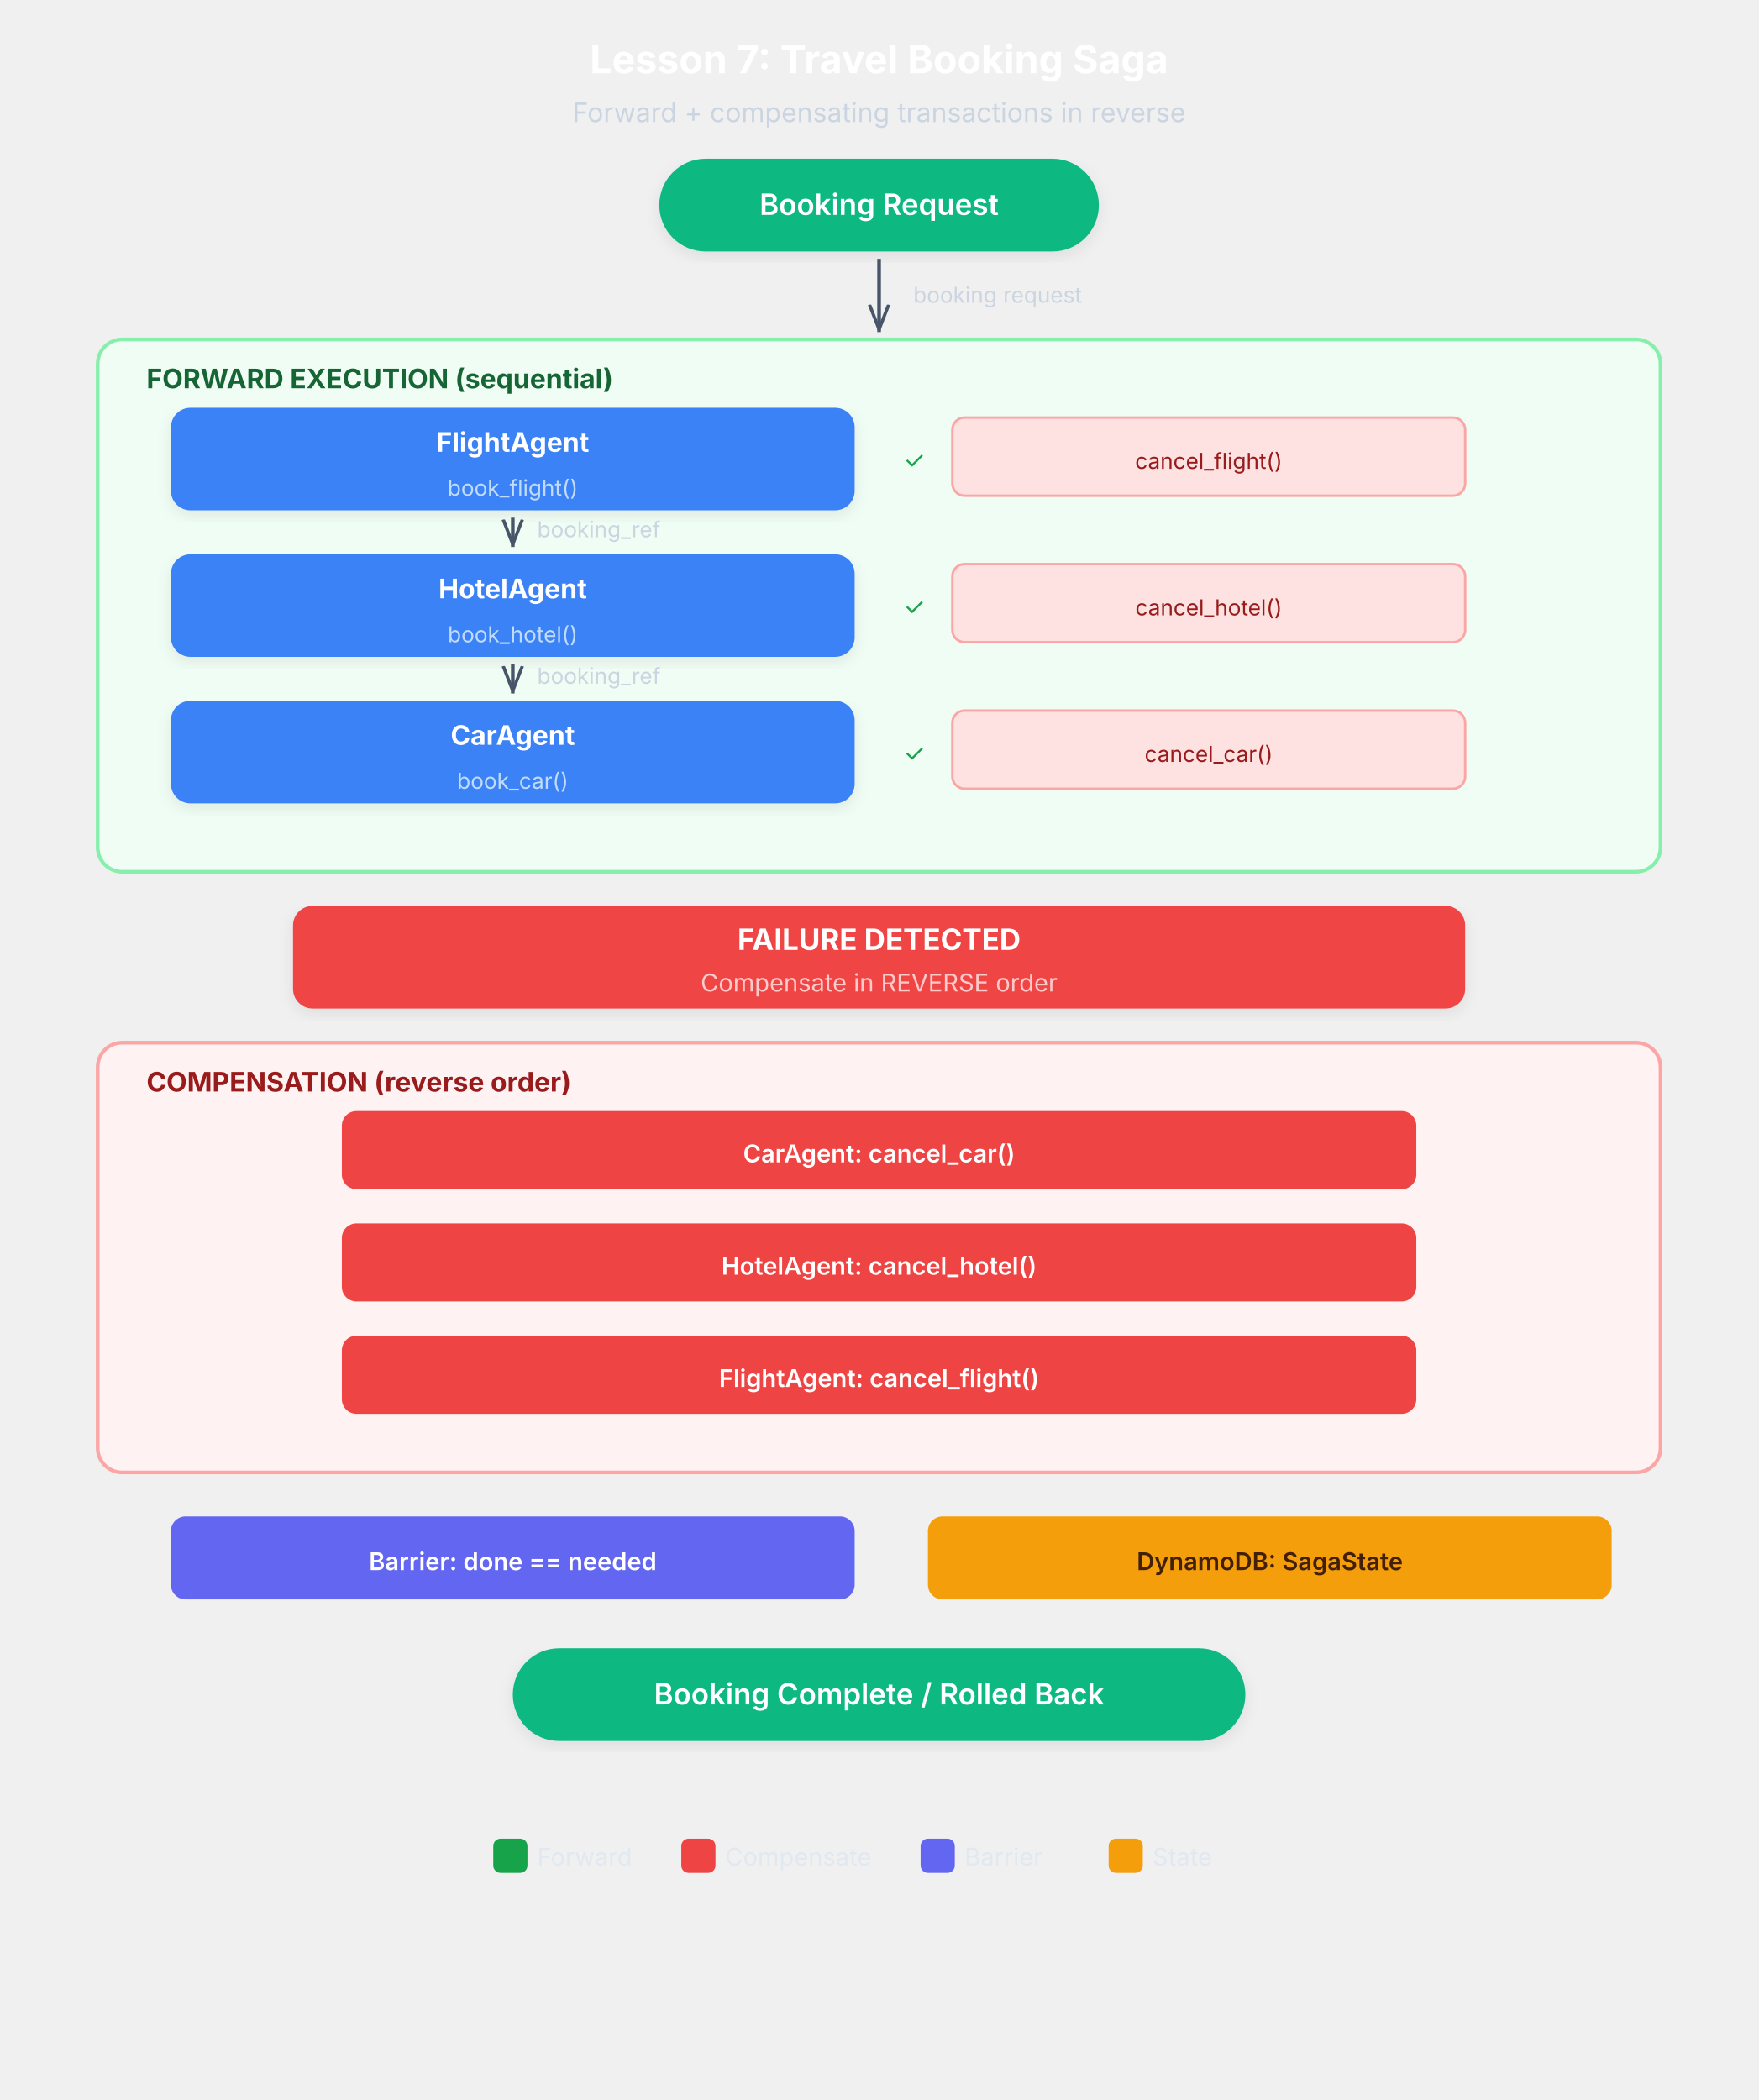
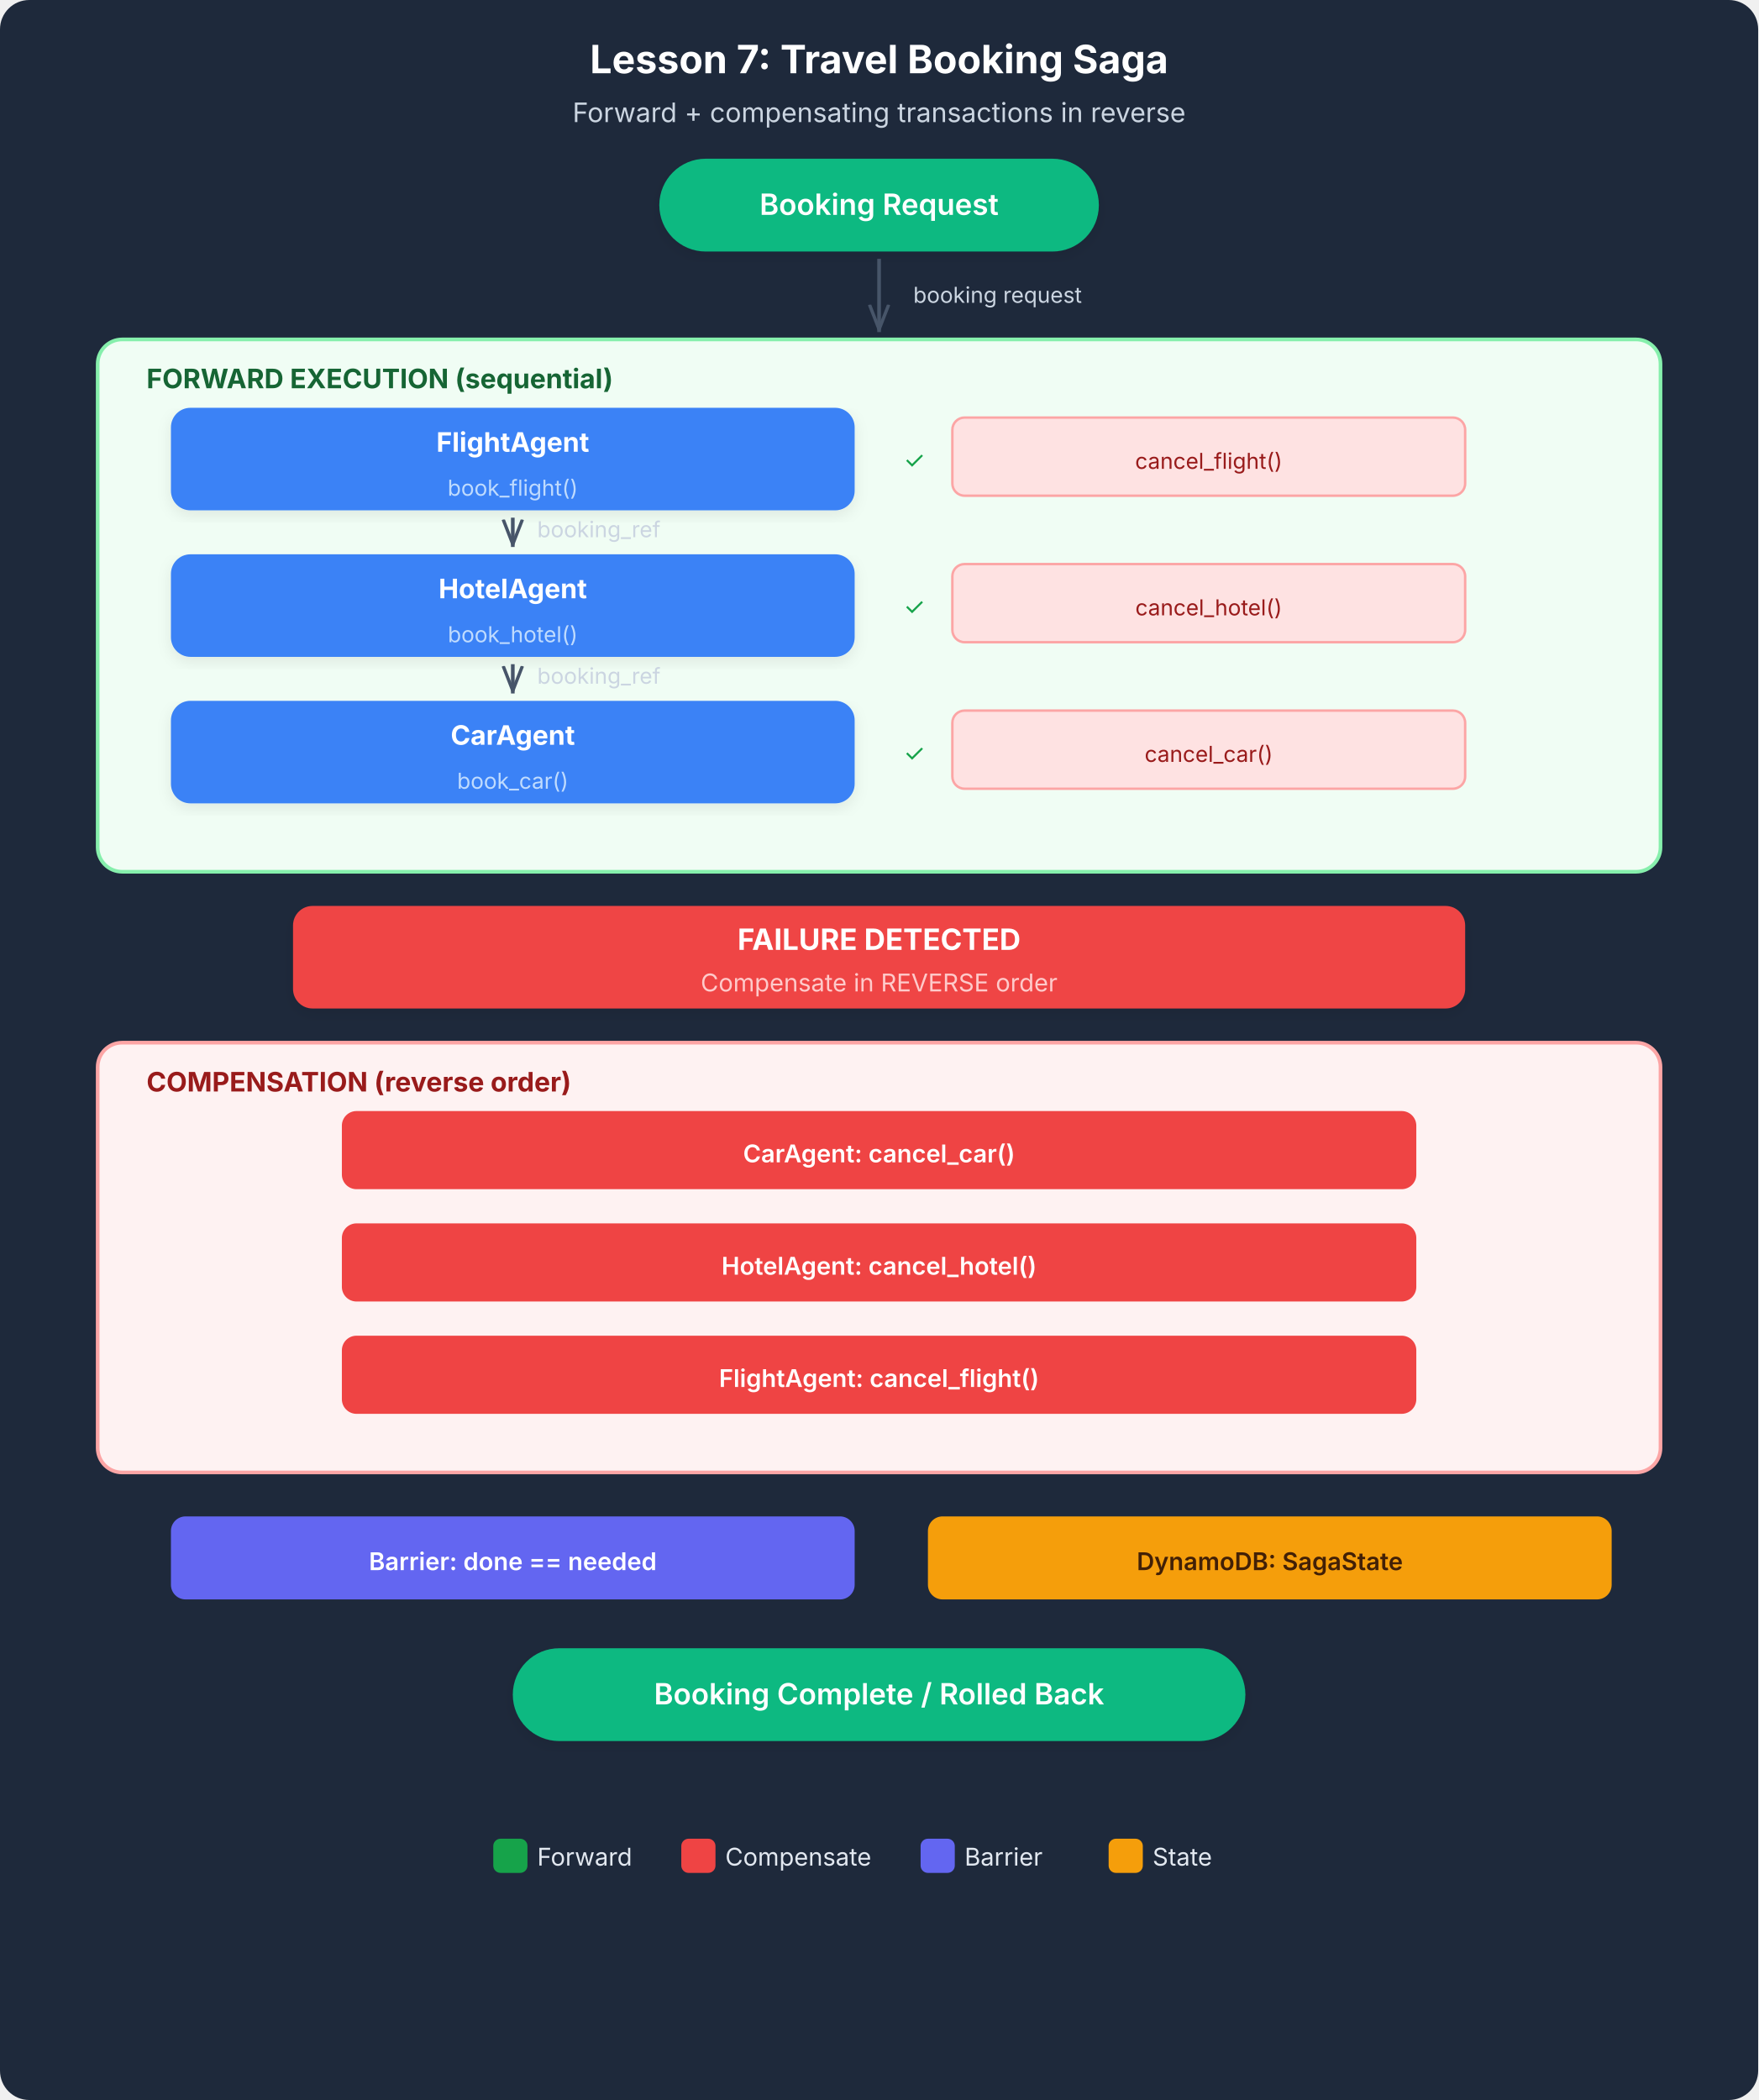
<svg xmlns="http://www.w3.org/2000/svg" viewBox="0 0 720 860" font-family="system-ui, -apple-system, &quot;Segoe UI&quot;, sans-serif">
  <defs>
    <filter id="sh" x="-4%" y="-4%" width="108%" height="116%">
      <feDropShadow dx="0" dy="2" stdDeviation="3" flood-opacity="0.08" />
    </filter>
    <marker id="a" viewBox="0 0 10 8" refX="10" refY="4" markerWidth="8" markerHeight="6" orient="auto">
      <path d="M0,0.5 L9,4 L0,7.5" fill="none" stroke="#475569" stroke-width="1.2" stroke-linejoin="round" />
    </marker>
    <marker id="ah" viewBox="0 0 10 8" refX="10" refY="4" markerWidth="8" markerHeight="6" orient="auto">
      <path d="M0,0.5 L9,4 L0,7.5" fill="none" stroke="#475569" stroke-width="1.2" stroke-linejoin="round" />
    </marker>
  </defs>
+   <rect width="720" height="860" rx="12" fill="#1e293b" />
  <text x="360" y="30" text-anchor="middle" font-size="16" font-weight="700" fill="#ffffff">Lesson 7: Travel Booking Saga</text>
  <text x="360" y="50" text-anchor="middle" font-size="11" fill="#cbd5e1">Forward + compensating transactions in reverse</text>
  <rect x="270" y="65" width="180" height="38" rx="19" fill="#10b981" filter="url(#sh)" />
  <text x="360" y="88" text-anchor="middle" font-size="12" font-weight="600" fill="white">Booking Request</text>
  <rect x="40" y="139" width="640" height="218" rx="10" fill="#f0fdf4" stroke="#86efac" stroke-width="1.5" />
  <text x="60" y="159" font-size="11" font-weight="700" fill="#166534">FORWARD EXECUTION (sequential)</text>
  <rect x="70" y="167" width="280" height="42" rx="8" fill="#3b82f6" filter="url(#sh)" />
  <text x="210" y="185" text-anchor="middle" font-size="11" font-weight="700" fill="white">FlightAgent</text>
  <text x="210" y="203" text-anchor="middle" font-size="9" fill="#bfdbfe">book_flight()</text>
  <text x="370" y="192" font-size="10" fill="#16a34a">✓</text>
  <rect x="390" y="171" width="210" height="32" rx="5" fill="#fee2e2" stroke="#fca5a5" stroke-width="1" />
  <text x="495" y="192" text-anchor="middle" font-size="9" fill="#991b1b">cancel_flight()</text>
  <rect x="70" y="227" width="280" height="42" rx="8" fill="#3b82f6" filter="url(#sh)" />
  <text x="210" y="245" text-anchor="middle" font-size="11" font-weight="700" fill="white">HotelAgent</text>
  <text x="210" y="263" text-anchor="middle" font-size="9" fill="#bfdbfe">book_hotel()</text>
  <text x="370" y="252" font-size="10" fill="#16a34a">✓</text>
  <rect x="390" y="231" width="210" height="32" rx="5" fill="#fee2e2" stroke="#fca5a5" stroke-width="1" />
  <text x="495" y="252" text-anchor="middle" font-size="9" fill="#991b1b">cancel_hotel()</text>
  <rect x="70" y="287" width="280" height="42" rx="8" fill="#3b82f6" filter="url(#sh)" />
  <text x="210" y="305" text-anchor="middle" font-size="11" font-weight="700" fill="white">CarAgent</text>
  <text x="210" y="323" text-anchor="middle" font-size="9" fill="#bfdbfe">book_car()</text>
  <text x="370" y="312" font-size="10" fill="#16a34a">✓</text>
  <rect x="390" y="291" width="210" height="32" rx="5" fill="#fee2e2" stroke="#fca5a5" stroke-width="1" />
  <text x="495" y="312" text-anchor="middle" font-size="9" fill="#991b1b">cancel_car()</text>
  <rect x="120" y="371" width="480" height="42" rx="8" fill="#ef4444" filter="url(#sh)" />
  <text x="360" y="389" text-anchor="middle" font-size="12" font-weight="700" fill="white">FAILURE DETECTED</text>
  <text x="360" y="406" text-anchor="middle" font-size="10" fill="#fecaca">Compensate in REVERSE order</text>
  <rect x="40" y="427" width="640" height="176" rx="10" fill="#fef2f2" stroke="#fca5a5" stroke-width="1.5" />
  <text x="60" y="447" font-size="11" font-weight="700" fill="#991b1b">COMPENSATION (reverse order)</text>
  <rect x="140" y="455" width="440" height="32" rx="6" fill="#ef4444" />
  <text x="360" y="476" text-anchor="middle" font-size="10" font-weight="600" fill="white">CarAgent: cancel_car()</text>
  <rect x="140" y="501" width="440" height="32" rx="6" fill="#ef4444" />
  <text x="360" y="522" text-anchor="middle" font-size="10" font-weight="600" fill="white">HotelAgent: cancel_hotel()</text>
  <rect x="140" y="547" width="440" height="32" rx="6" fill="#ef4444" />
  <text x="360" y="568" text-anchor="middle" font-size="10" font-weight="600" fill="white">FlightAgent: cancel_flight()</text>
  <rect x="70" y="621" width="280" height="34" rx="6" fill="#6366f1" />
  <text x="210" y="643" text-anchor="middle" font-size="10" font-weight="600" fill="white">Barrier: done == needed</text>
  <rect x="380" y="621" width="280" height="34" rx="6" fill="#f59e0b" />
  <text x="520" y="643" text-anchor="middle" font-size="10" font-weight="600" fill="#422006">DynamoDB: SagaState</text>
  <rect x="210" y="675" width="300" height="38" rx="19" fill="#10b981" filter="url(#sh)" />
  <text x="360" y="698" text-anchor="middle" font-size="12" font-weight="600" fill="white">Booking Complete / Rolled Back</text>
  <rect x="202" y="753" width="14" height="14" rx="3" fill="#16a34a" />
  <text x="220" y="764" font-size="10" fill="#e2e8f0">Forward</text>
  <rect x="279" y="753" width="14" height="14" rx="3" fill="#ef4444" />
  <text x="297" y="764" font-size="10" fill="#e2e8f0">Compensate</text>
  <rect x="377" y="753" width="14" height="14" rx="3" fill="#6366f1" />
  <text x="395" y="764" font-size="10" fill="#e2e8f0">Barrier</text>
  <rect x="454" y="753" width="14" height="14" rx="3" fill="#f59e0b" />
  <text x="472" y="764" font-size="10" fill="#e2e8f0">State</text>
  <g id="arrows">
    <line x1="360" y1="106" x2="360" y2="136" stroke="#475569" stroke-width="1.5" marker-end="url(#a)" />
    <text x="374" y="124" font-size="9" fill="#cbd5e1">booking request</text>
    <line x1="210" y1="212" x2="210" y2="224" stroke="#475569" stroke-width="1.5" marker-end="url(#a)" />
    <text x="220" y="220" font-size="9" fill="#cbd5e1">booking_ref</text>
    <line x1="210" y1="272" x2="210" y2="284" stroke="#475569" stroke-width="1.5" marker-end="url(#a)" />
    <text x="220" y="280" font-size="9" fill="#cbd5e1">booking_ref</text>
  </g>
</svg>
